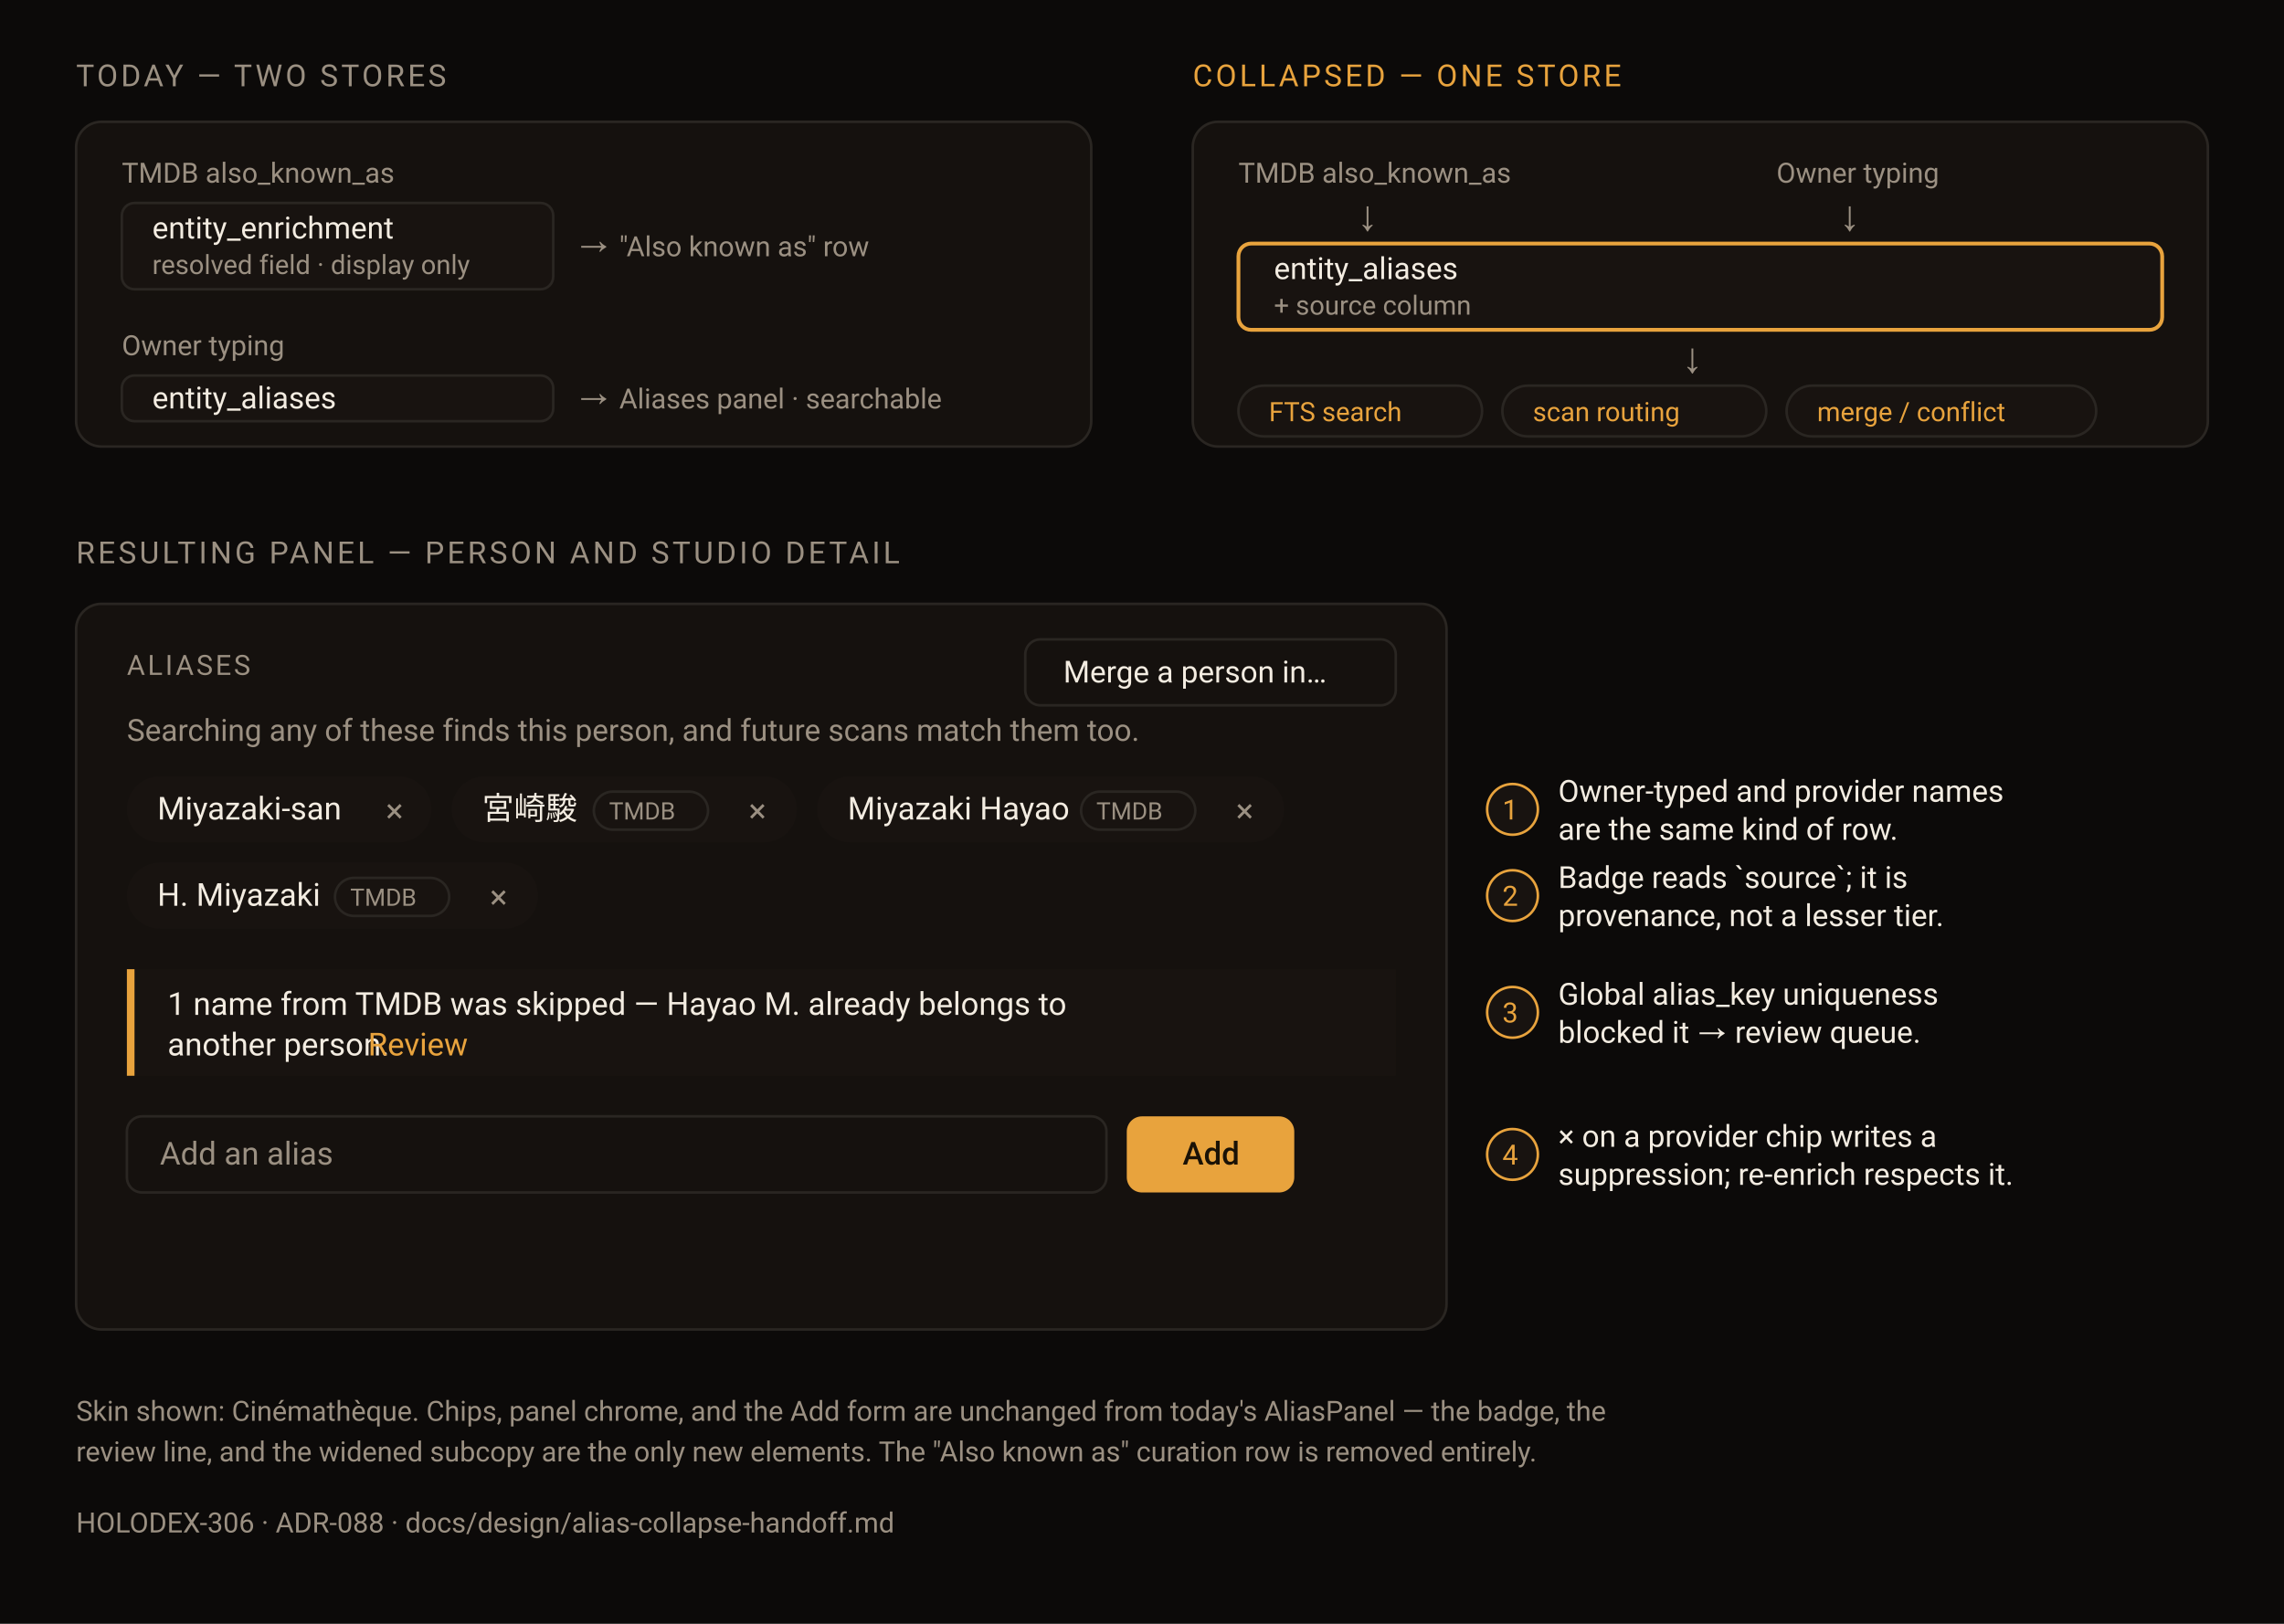
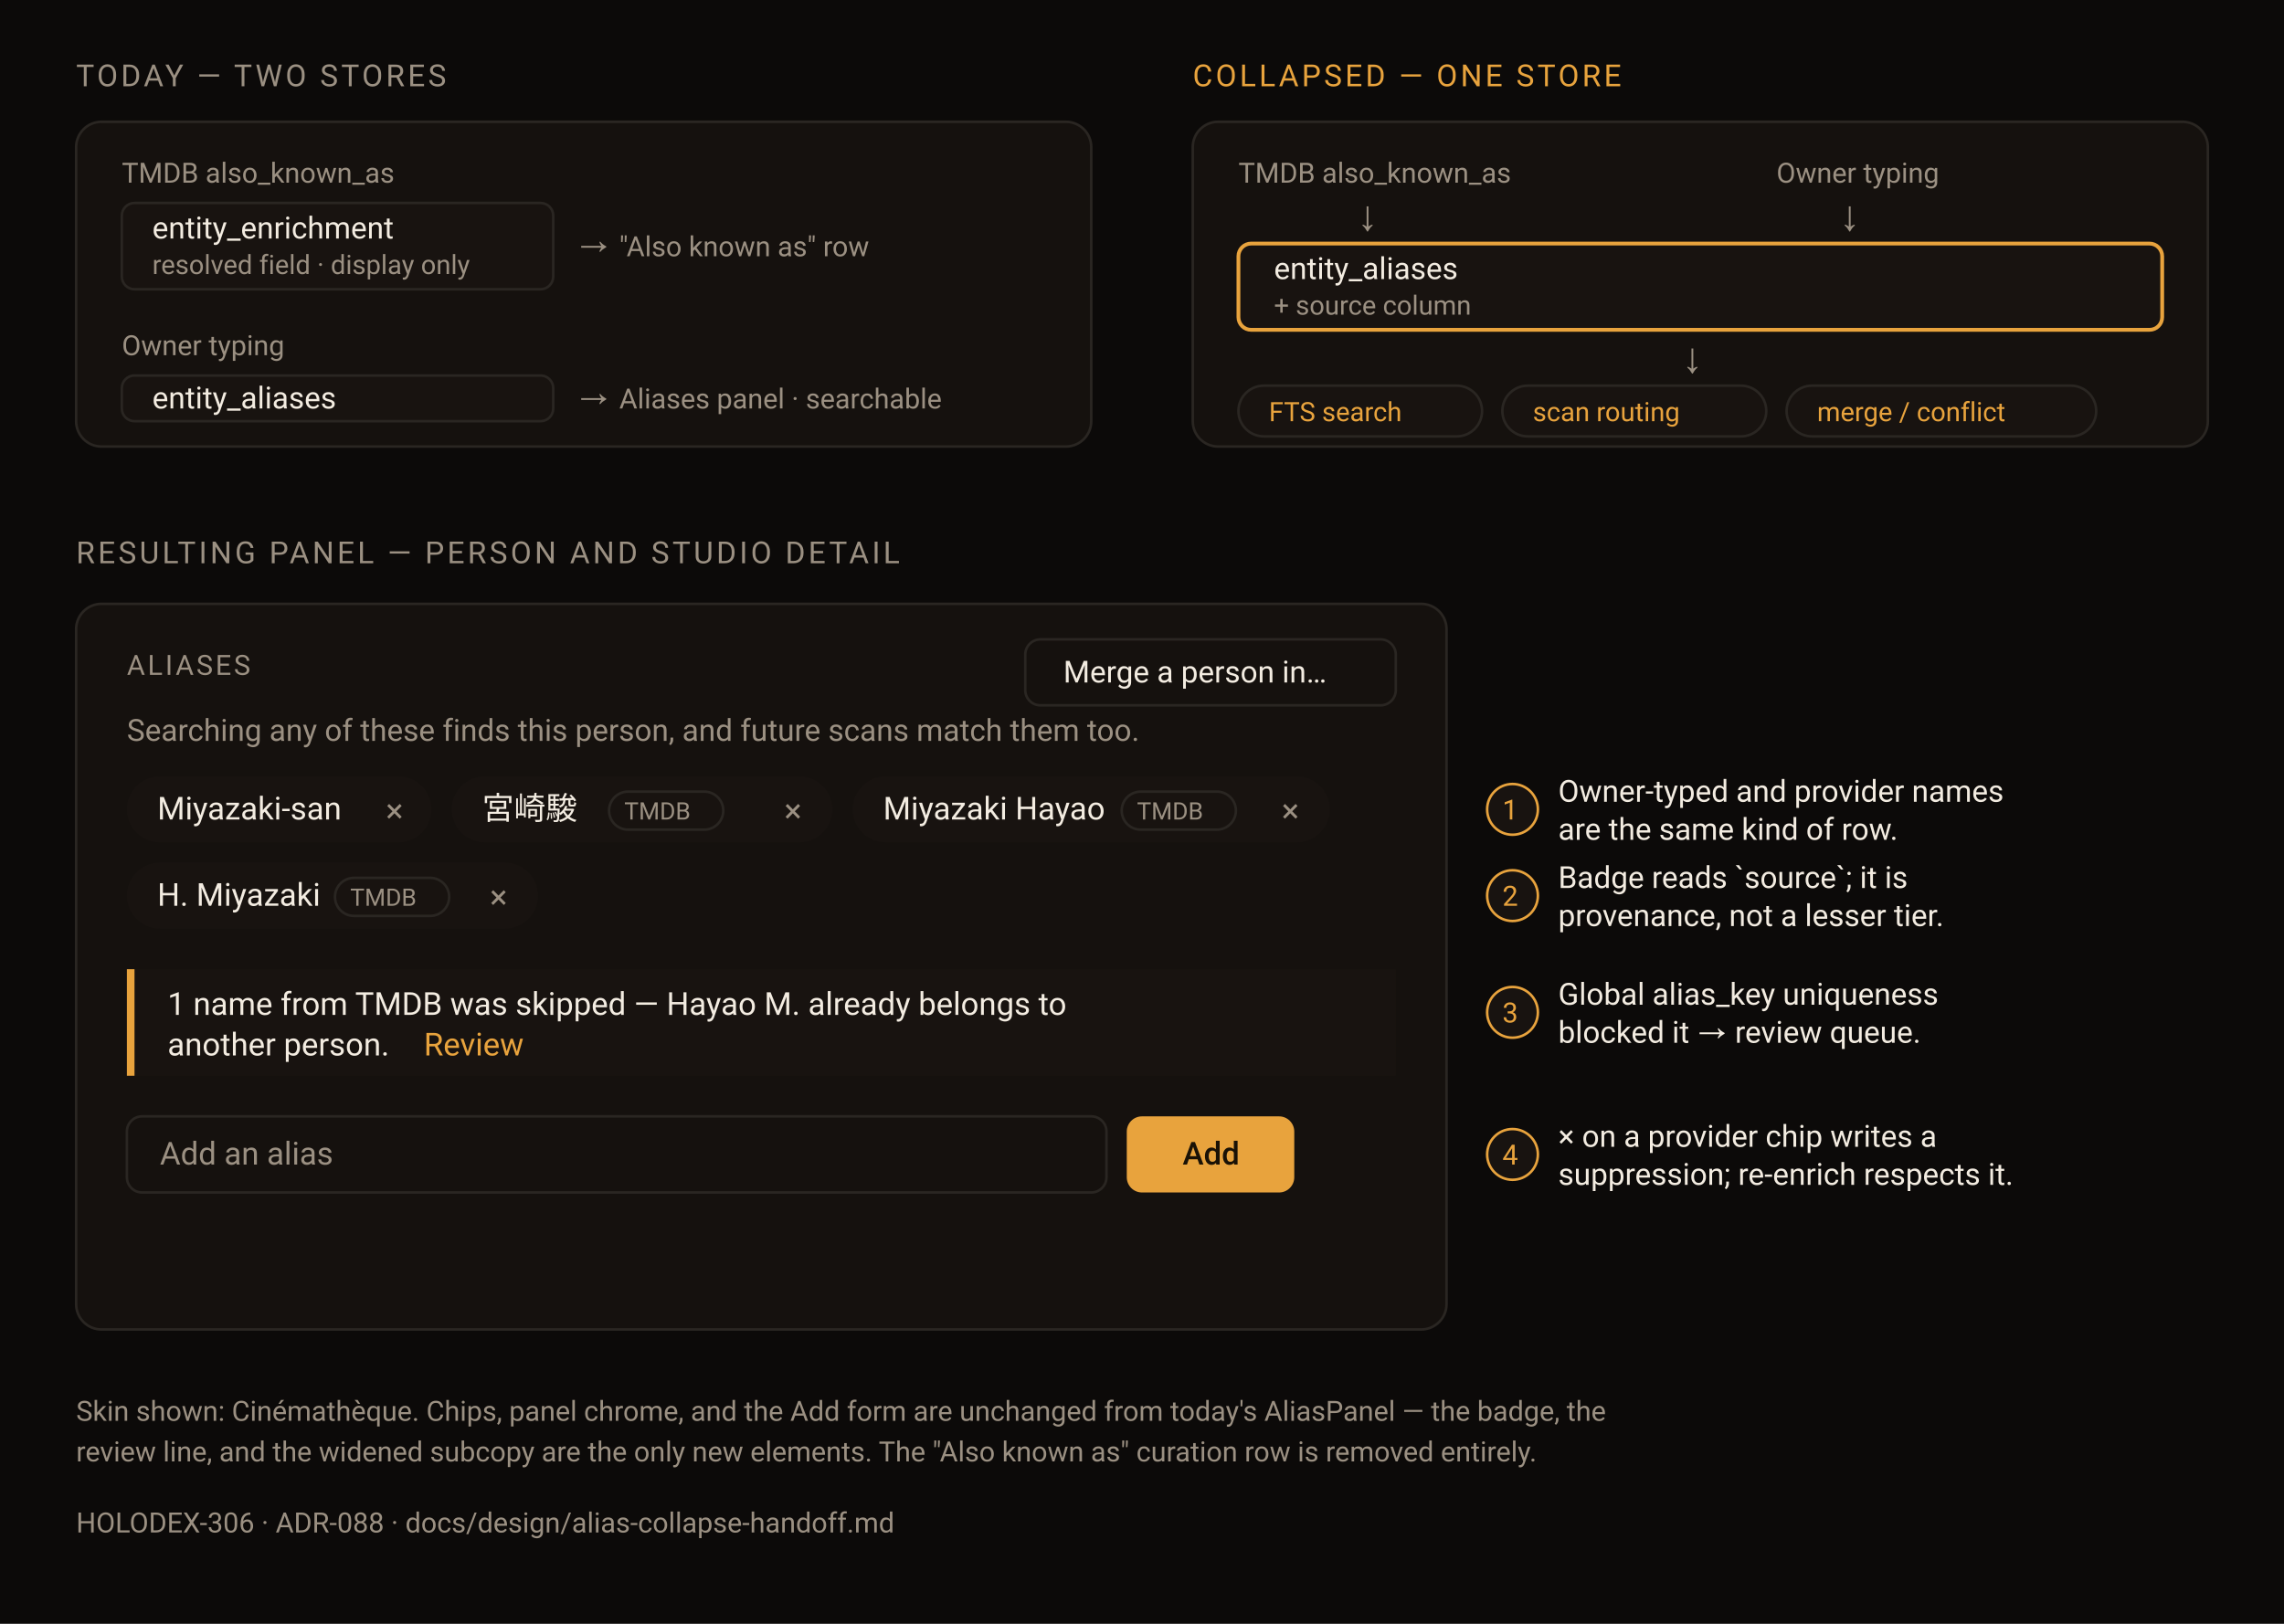
<svg xmlns="http://www.w3.org/2000/svg" width="900" height="640" viewBox="0 0 900 640" font-family="ui-sans-serif, -apple-system, 'Segoe UI', Roboto, Helvetica, Arial, sans-serif">
  <rect width="900" height="640" fill="#0c0a09" />
  <text x="30" y="34" fill="#9b9082" font-size="12" letter-spacing="1.2">TODAY — TWO STORES</text>
  <text x="470" y="34" fill="#e8a33d" font-size="12" letter-spacing="1.2">COLLAPSED — ONE STORE</text>
  <rect x="30" y="48" width="400" height="128" rx="10" fill="#15110e" stroke="#2a2622" />
  <text x="48" y="72" fill="#9b9082" font-size="11">TMDB also_known_as</text>
  <rect x="48" y="80" width="170" height="34" rx="5" fill="#181310" stroke="#2a2622" />
  <text x="60" y="94" fill="#f3ece1" font-size="12">entity_enrichment</text>
  <text x="60" y="108" fill="#9b9082" font-size="10.5">resolved field · display only</text>
  <text x="228" y="101" fill="#9b9082" font-size="12">→</text>
  <text x="244" y="101" fill="#9b9082" font-size="11">"Also known as" row</text>
  <text x="48" y="140" fill="#9b9082" font-size="11">Owner typing</text>
  <rect x="48" y="148" width="170" height="18" rx="5" fill="#181310" stroke="#2a2622" />
  <text x="60" y="161" fill="#f3ece1" font-size="12">entity_aliases</text>
  <text x="228" y="161" fill="#9b9082" font-size="12">→</text>
  <text x="244" y="161" fill="#9b9082" font-size="11">Aliases panel · searchable</text>
  <rect x="470" y="48" width="400" height="128" rx="10" fill="#15110e" stroke="#2a2622" />
  <text x="488" y="72" fill="#9b9082" font-size="11">TMDB also_known_as</text>
  <text x="700" y="72" fill="#9b9082" font-size="11">Owner typing</text>
  <text x="536" y="90" fill="#9b9082" font-size="12">↓</text>
  <text x="726" y="90" fill="#9b9082" font-size="12">↓</text>
  <rect x="488" y="96" width="364" height="34" rx="5" fill="#181310" stroke="#e8a33d" stroke-width="1.5" />
  <text x="502" y="110" fill="#f3ece1" font-size="12">entity_aliases</text>
  <text x="502" y="124" fill="#9b9082" font-size="10.5">+ source column</text>
  <text x="664" y="146" fill="#9b9082" font-size="12">↓</text>
  <rect x="488" y="152" width="96" height="20" rx="10" fill="#181310" stroke="#2a2622" />
  <text x="500" y="166" fill="#e8a33d" font-size="10.5">FTS search</text>
  <rect x="592" y="152" width="104" height="20" rx="10" fill="#181310" stroke="#2a2622" />
  <text x="604" y="166" fill="#e8a33d" font-size="10.5">scan routing</text>
  <rect x="704" y="152" width="122" height="20" rx="10" fill="#181310" stroke="#2a2622" />
  <text x="716" y="166" fill="#e8a33d" font-size="10.5">merge / conflict</text>
  <text x="30" y="222" fill="#9b9082" font-size="12" letter-spacing="1.2">RESULTING PANEL — PERSON AND STUDIO DETAIL</text>
  <rect x="30" y="238" width="540" height="286" rx="10" fill="#15110e" stroke="#2a2622" />
  <text x="50" y="266" fill="#9b9082" font-size="11" letter-spacing="1">ALIASES</text>
  <rect x="404" y="252" width="146" height="26" rx="6" fill="none" stroke="#2a2622" />
  <text x="419" y="269" fill="#f3ece1" font-size="12">Merge a person in…</text>
  <text x="50" y="292" fill="#9b9082" font-size="12">Searching any of these finds this person, and future scans match them too.</text>
  <rect x="50" y="306" width="120" height="26" rx="13" fill="#181310" />
  <text x="62" y="323" fill="#f3ece1" font-size="12.5">Miyazaki-san</text>
  <text x="152" y="324" fill="#9b9082" font-size="13">×</text>
-   <rect x="178" y="306" width="136" height="26" rx="13" fill="#181310" />
+   <rect x="178" y="306" width="150" height="26" rx="13" fill="#181310" />
  <text x="190" y="323" fill="#f3ece1" font-size="12.5">宮崎駿</text>
-   <rect x="234" y="312" width="45" height="15" rx="7.5" fill="none" stroke="#2a2622" />
-   <text x="240" y="323" fill="#9b9082" font-size="9.5">TMDB</text>
-   <text x="295" y="324" fill="#9b9082" font-size="13">×</text>
-   <rect x="322" y="306" width="184" height="26" rx="13" fill="#181310" />
-   <text x="334" y="323" fill="#f3ece1" font-size="12.5">Miyazaki Hayao</text>
-   <rect x="426" y="312" width="45" height="15" rx="7.5" fill="none" stroke="#2a2622" />
-   <text x="432" y="323" fill="#9b9082" font-size="9.5">TMDB</text>
-   <text x="487" y="324" fill="#9b9082" font-size="13">×</text>
+   <rect x="240" y="312" width="45" height="15" rx="7.5" fill="none" stroke="#2a2622" />
+   <text x="246" y="323" fill="#9b9082" font-size="9.5">TMDB</text>
+   <text x="309" y="324" fill="#9b9082" font-size="13">×</text>
+   <rect x="336" y="306" width="188" height="26" rx="13" fill="#181310" />
+   <text x="348" y="323" fill="#f3ece1" font-size="12.5">Miyazaki Hayao</text>
+   <rect x="442" y="312" width="45" height="15" rx="7.5" fill="none" stroke="#2a2622" />
+   <text x="448" y="323" fill="#9b9082" font-size="9.5">TMDB</text>
+   <text x="505" y="324" fill="#9b9082" font-size="13">×</text>
  <rect x="50" y="340" width="162" height="26" rx="13" fill="#181310" />
  <text x="62" y="357" fill="#f3ece1" font-size="12.5">H. Miyazaki</text>
  <rect x="132" y="346" width="45" height="15" rx="7.5" fill="none" stroke="#2a2622" />
  <text x="138" y="357" fill="#9b9082" font-size="9.5">TMDB</text>
  <text x="193" y="358" fill="#9b9082" font-size="13">×</text>
  <rect x="50" y="382" width="500" height="42" fill="#181310" />
  <rect x="50" y="382" width="3" height="42" fill="#e8a33d" />
  <text x="66" y="400" fill="#f3ece1" font-size="12.5">1 name from TMDB was skipped — Hayao M. already belongs to</text>
  <text x="66" y="416" fill="#f3ece1" font-size="12.5">another person.</text>
-   <text x="145" y="416" fill="#e8a33d" font-size="12.5">Review</text>
+   <text x="167" y="416" fill="#e8a33d" font-size="12.5">Review</text>
  <rect x="50" y="440" width="386" height="30" rx="6" fill="#15110e" stroke="#2a2622" />
  <text x="63" y="459" fill="#9b9082" font-size="12.5">Add an alias</text>
  <rect x="444" y="440" width="66" height="30" rx="6" fill="#e8a33d" />
  <text x="466" y="459" fill="#1a1206" font-size="12.5" font-weight="500">Add</text>
  <circle cx="596" cy="319" r="10" fill="#181310" stroke="#e8a33d" />
  <text x="592" y="323" fill="#e8a33d" font-size="11">1</text>
  <text x="614" y="316" fill="#f3ece1" font-size="12">Owner-typed and provider names</text>
  <text x="614" y="331" fill="#f3ece1" font-size="12">are the same kind of row.</text>
  <circle cx="596" cy="353" r="10" fill="#181310" stroke="#e8a33d" />
  <text x="592" y="357" fill="#e8a33d" font-size="11">2</text>
  <text x="614" y="350" fill="#f3ece1" font-size="12">Badge reads `source`; it is</text>
  <text x="614" y="365" fill="#f3ece1" font-size="12">provenance, not a lesser tier.</text>
  <circle cx="596" cy="399" r="10" fill="#181310" stroke="#e8a33d" />
  <text x="592" y="403" fill="#e8a33d" font-size="11">3</text>
  <text x="614" y="396" fill="#f3ece1" font-size="12">Global alias_key uniqueness</text>
  <text x="614" y="411" fill="#f3ece1" font-size="12">blocked it → review queue.</text>
  <circle cx="596" cy="455" r="10" fill="#181310" stroke="#e8a33d" />
  <text x="592" y="459" fill="#e8a33d" font-size="11">4</text>
  <text x="614" y="452" fill="#f3ece1" font-size="12">× on a provider chip writes a</text>
  <text x="614" y="467" fill="#f3ece1" font-size="12">suppression; re-enrich respects it.</text>
  <text x="30" y="560" fill="#9b9082" font-size="11">Skin shown: Cinémathèque. Chips, panel chrome, and the Add form are unchanged from today's AliasPanel — the badge, the</text>
  <text x="30" y="576" fill="#9b9082" font-size="11">review line, and the widened subcopy are the only new elements. The "Also known as" curation row is removed entirely.</text>
  <text x="30" y="604" fill="#9b9082" font-size="11">HOLODEX-306 · ADR-088 · docs/design/alias-collapse-handoff.md</text>
</svg>
